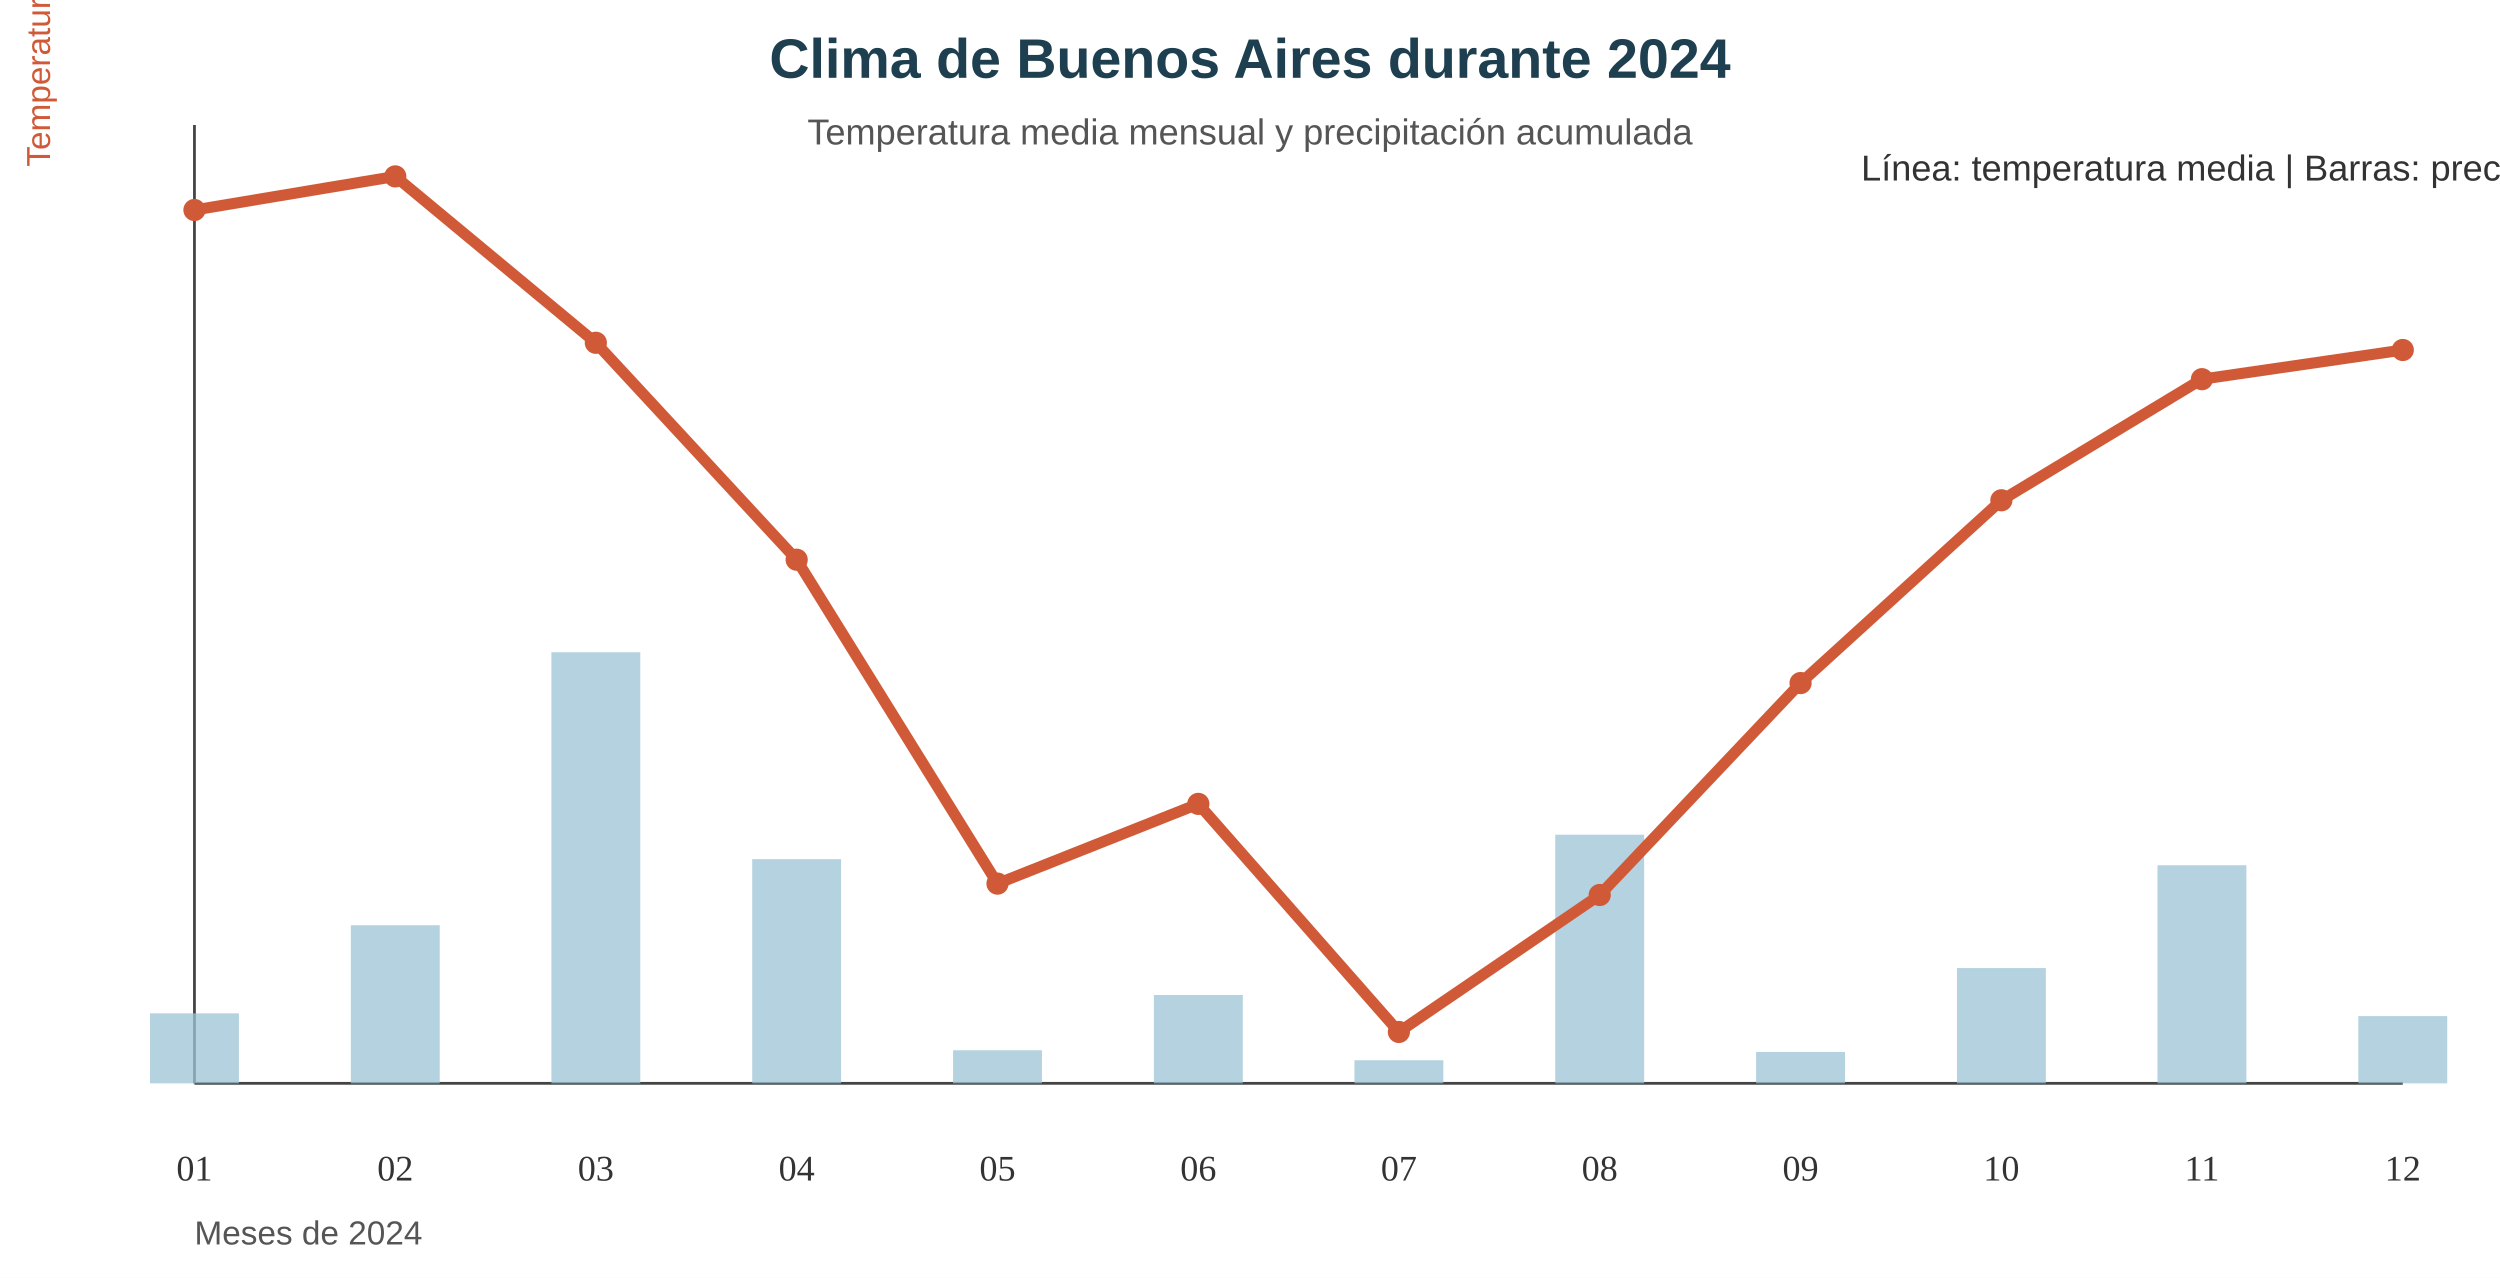
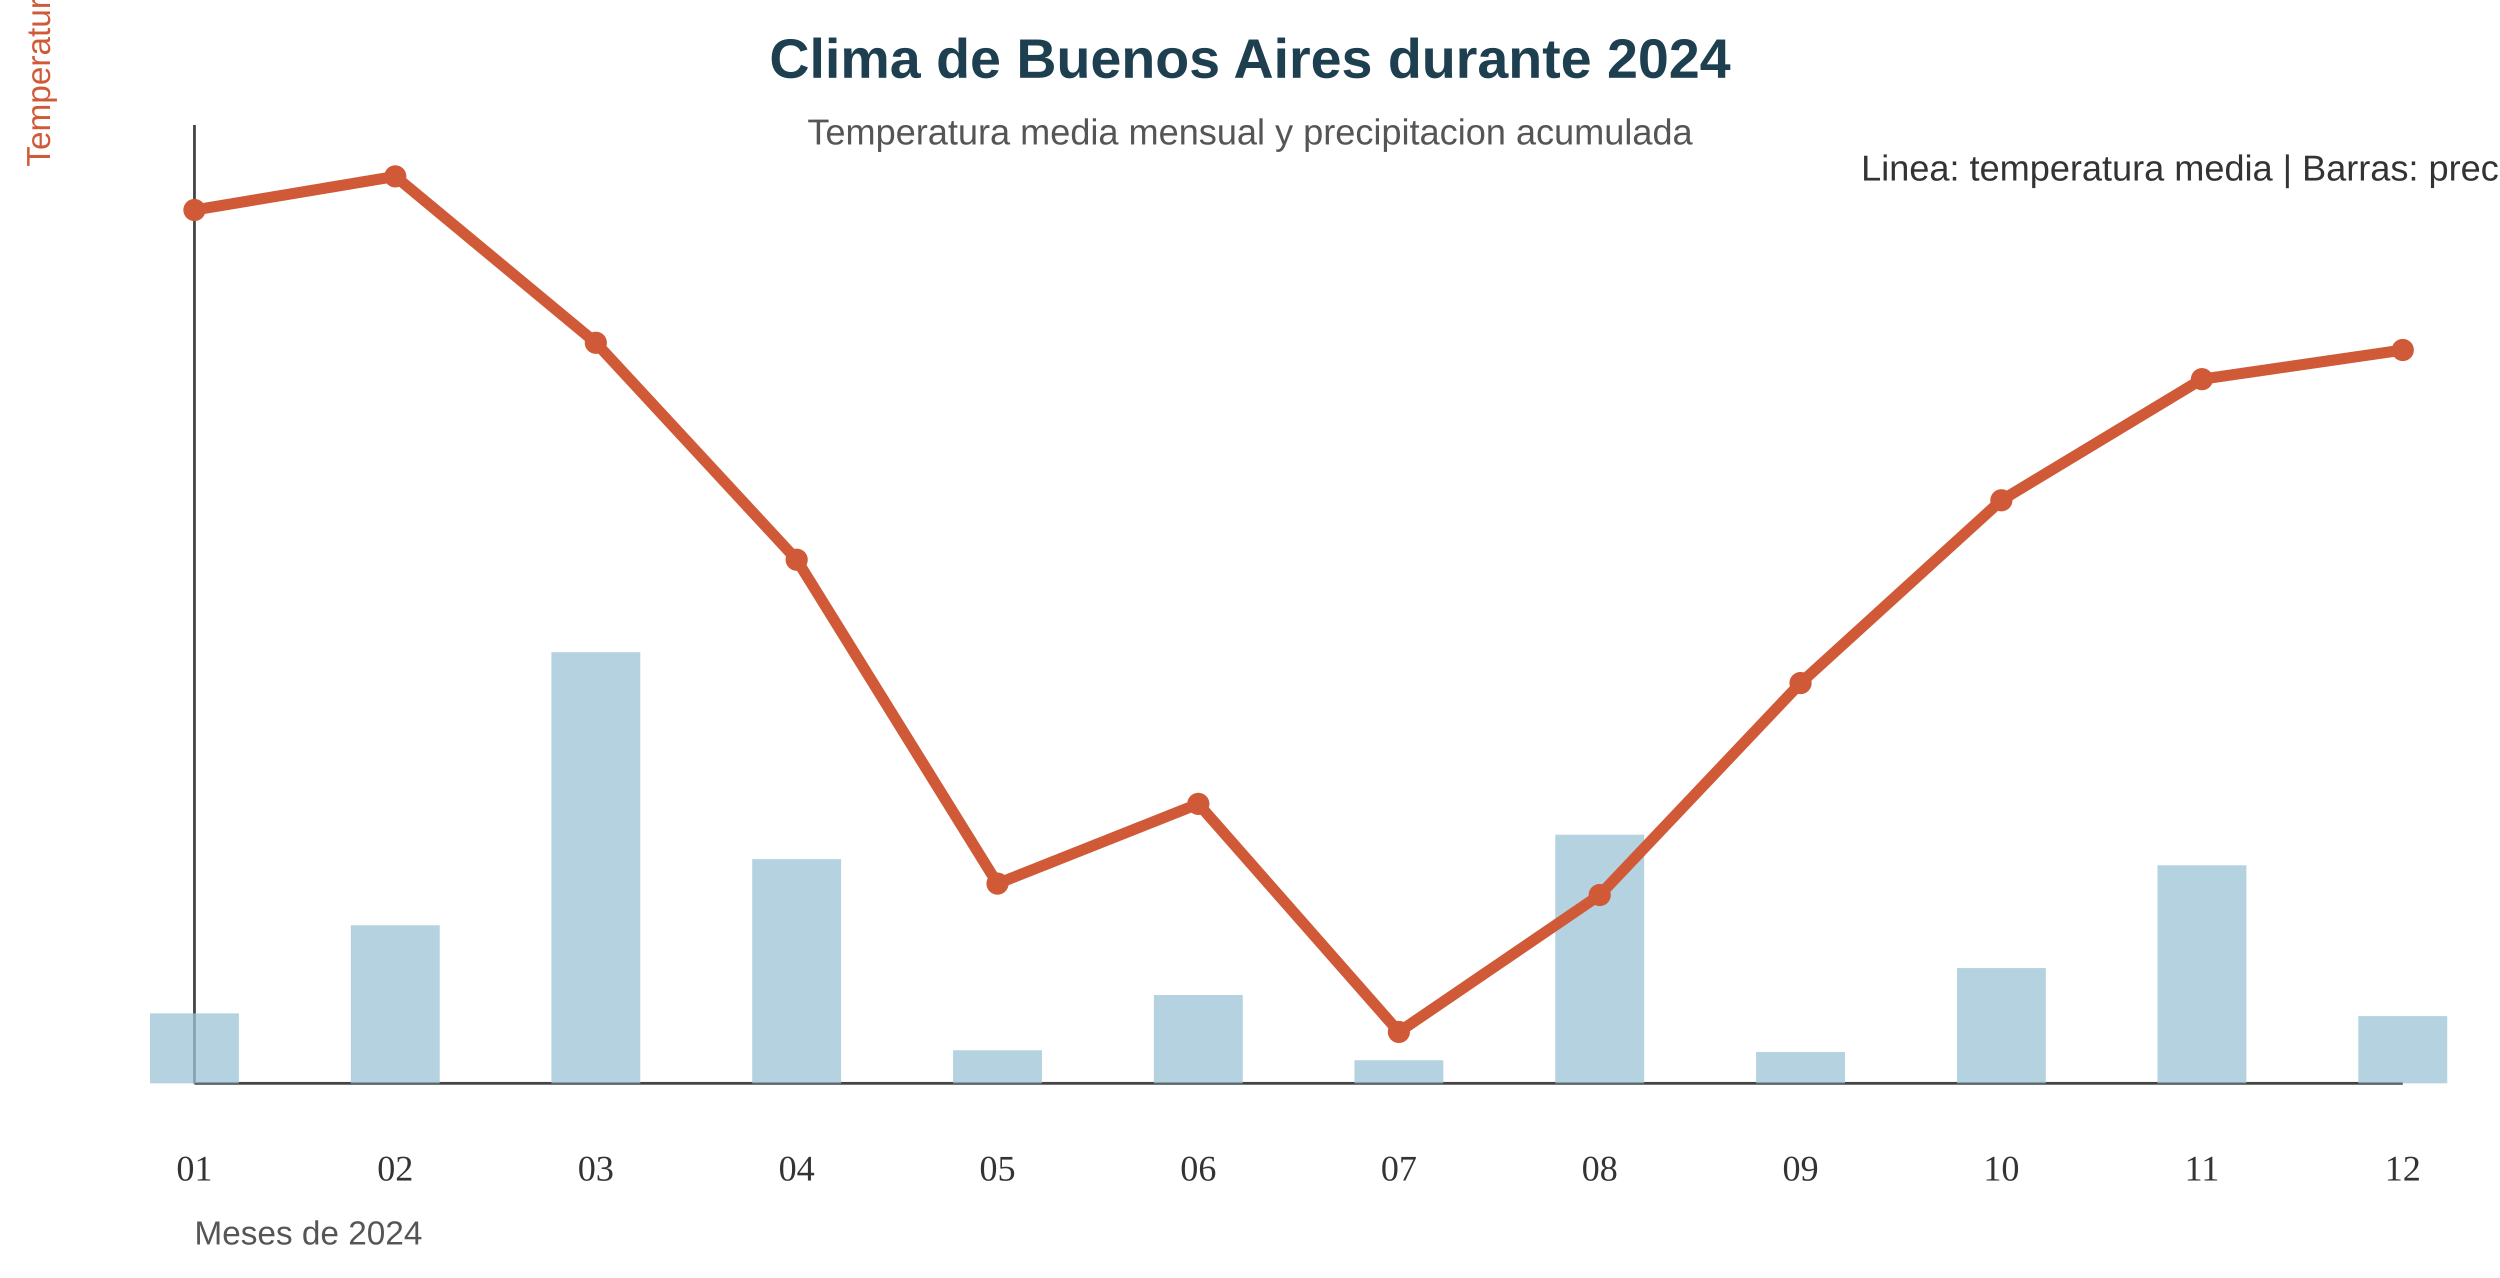
<svg xmlns="http://www.w3.org/2000/svg" width="900" height="460" viewBox="0 0 900 460">
  <rect width="100%" height="100%" fill="#ffffff" />
  <text x="450.0" y="28" text-anchor="middle" font-family="Arial" font-size="20" font-weight="bold" fill="#1d3f4f">Clima de Buenos Aires durante 2024</text>
-   <text x="450.0" y="52" text-anchor="middle" font-family="Arial" font-size="13" fill="#555">Temperatura media mensual y precipitación acumulada</text>
+   <text x="450.0" y="52" text-anchor="middle" font-family="Arial" font-size="13" fill="#555">Temperatura media mensual y precipitacion acumulada</text>
  <line x1="70" y1="390" x2="865" y2="390" stroke="#444" />
  <line x1="70" y1="45" x2="70" y2="390" stroke="#444" />
  <rect x="54.0" y="364.8" width="32" height="25.2" fill="#9bc3d4" opacity="0.75" />
  <rect x="126.3" y="333.1" width="32" height="56.9" fill="#9bc3d4" opacity="0.75" />
  <rect x="198.5" y="234.8" width="32" height="155.2" fill="#9bc3d4" opacity="0.75" />
  <rect x="270.8" y="309.3" width="32" height="80.7" fill="#9bc3d4" opacity="0.75" />
  <rect x="343.1" y="378.1" width="32" height="11.9" fill="#9bc3d4" opacity="0.75" />
  <rect x="415.4" y="358.2" width="32" height="31.8" fill="#9bc3d4" opacity="0.75" />
  <rect x="487.6" y="381.7" width="32" height="8.3" fill="#9bc3d4" opacity="0.75" />
  <rect x="559.9" y="300.5" width="32" height="89.5" fill="#9bc3d4" opacity="0.75" />
  <rect x="632.2" y="378.7" width="32" height="11.3" fill="#9bc3d4" opacity="0.75" />
  <rect x="704.5" y="348.5" width="32" height="41.5" fill="#9bc3d4" opacity="0.75" />
  <rect x="776.7" y="311.5" width="32" height="78.5" fill="#9bc3d4" opacity="0.75" />
  <rect x="849.0" y="365.8" width="32" height="24.2" fill="#9bc3d4" opacity="0.75" />
  <polyline points="70.0,75.6 142.3,63.5 214.5,123.4 286.8,201.5 359.1,318.1 431.4,289.4 503.6,371.5 575.9,322.2 648.2,245.9 720.5,180.1 792.7,136.5 865.0,126.0" fill="none" stroke="#d05a37" stroke-width="4" />
  <circle cx="70.0" cy="75.6" r="4" fill="#d05a37" />
  <circle cx="142.3" cy="63.5" r="4" fill="#d05a37" />
  <circle cx="214.5" cy="123.4" r="4" fill="#d05a37" />
  <circle cx="286.8" cy="201.5" r="4" fill="#d05a37" />
  <circle cx="359.1" cy="318.1" r="4" fill="#d05a37" />
  <circle cx="431.4" cy="289.4" r="4" fill="#d05a37" />
  <circle cx="503.6" cy="371.5" r="4" fill="#d05a37" />
  <circle cx="575.9" cy="322.2" r="4" fill="#d05a37" />
  <circle cx="648.2" cy="245.9" r="4" fill="#d05a37" />
  <circle cx="720.5" cy="180.1" r="4" fill="#d05a37" />
  <circle cx="792.7" cy="136.5" r="4" fill="#d05a37" />
  <circle cx="865.0" cy="126.0" r="4" fill="#d05a37" />
  <text x="70.0" y="425" text-anchor="middle" font-size="13" fill="#333">01</text>
  <text x="142.3" y="425" text-anchor="middle" font-size="13" fill="#333">02</text>
  <text x="214.5" y="425" text-anchor="middle" font-size="13" fill="#333">03</text>
  <text x="286.8" y="425" text-anchor="middle" font-size="13" fill="#333">04</text>
  <text x="359.1" y="425" text-anchor="middle" font-size="13" fill="#333">05</text>
  <text x="431.4" y="425" text-anchor="middle" font-size="13" fill="#333">06</text>
  <text x="503.6" y="425" text-anchor="middle" font-size="13" fill="#333">07</text>
  <text x="575.9" y="425" text-anchor="middle" font-size="13" fill="#333">08</text>
  <text x="648.2" y="425" text-anchor="middle" font-size="13" fill="#333">09</text>
  <text x="720.5" y="425" text-anchor="middle" font-size="13" fill="#333">10</text>
  <text x="792.7" y="425" text-anchor="middle" font-size="13" fill="#333">11</text>
  <text x="865.0" y="425" text-anchor="middle" font-size="13" fill="#333">12</text>
  <text x="70" y="448" font-family="Arial" font-size="12" fill="#555">Meses de 2024</text>
  <text x="18" y="60" font-family="Arial" font-size="12" fill="#d05a37" transform="rotate(-90 18,60)">Temperatura media</text>
-   <text x="670" y="65" font-family="Arial" font-size="13" fill="#333">Línea: temperatura media | Barras: precipitación</text>
+   <text x="670" y="65" font-family="Arial" font-size="13" fill="#333">Linea: temperatura media | Barras: precipitacion</text>
</svg>
